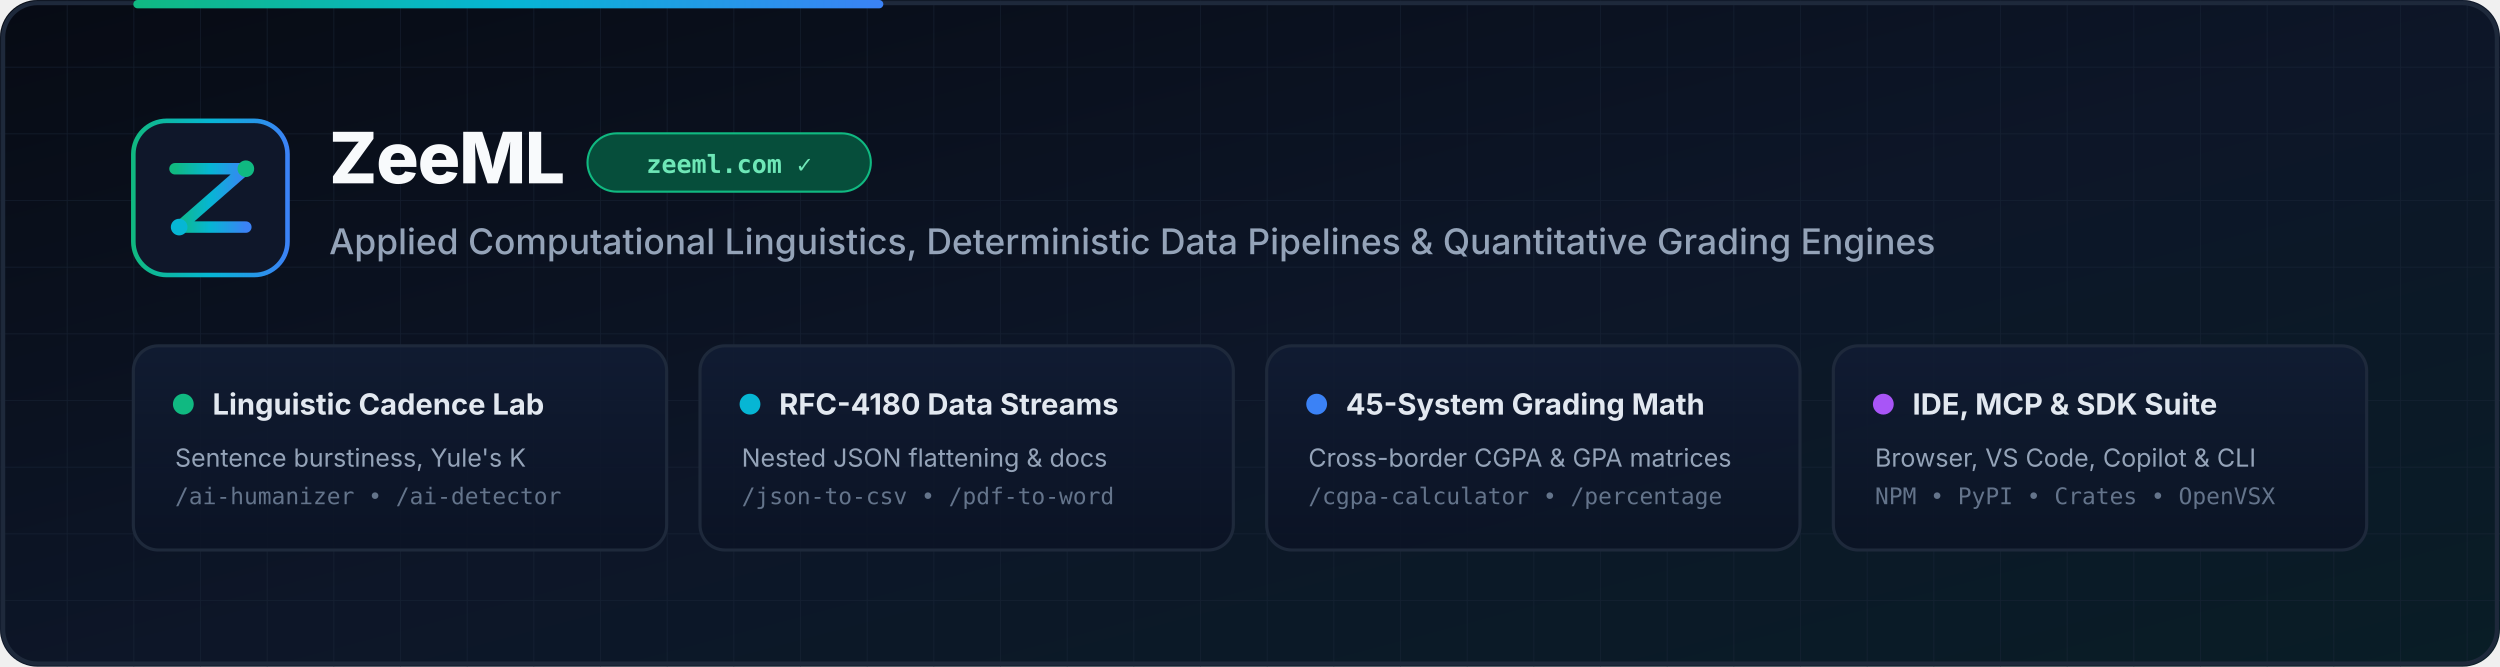
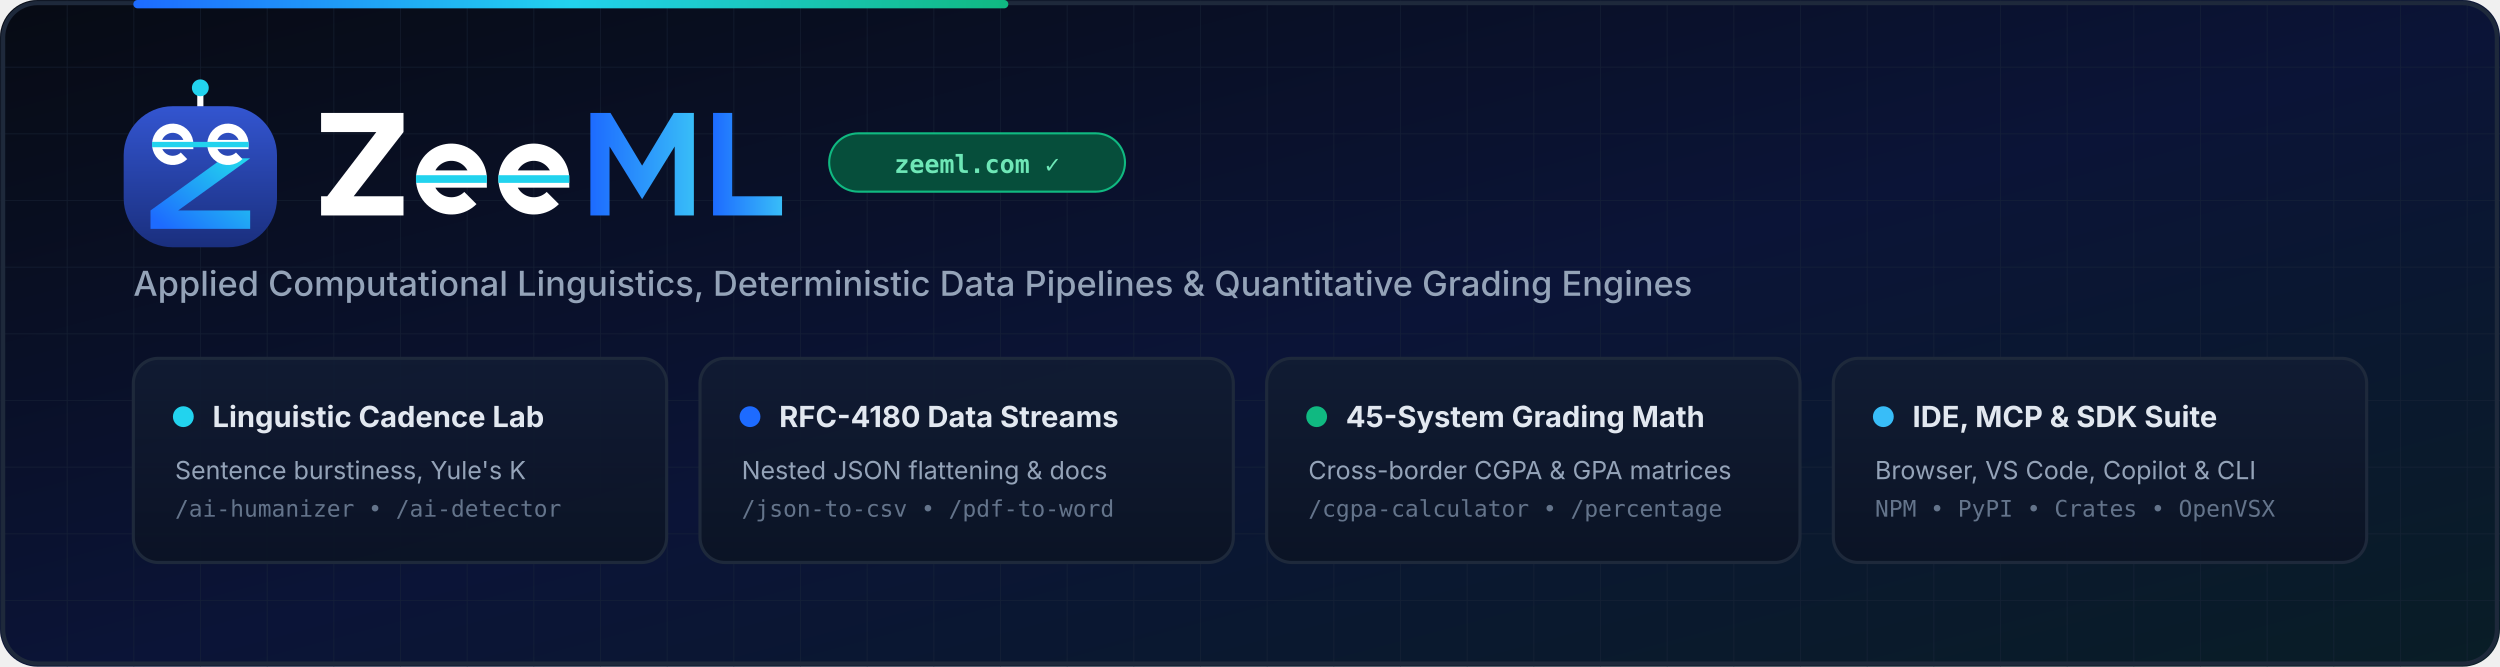
<svg xmlns="http://www.w3.org/2000/svg" viewBox="0 0 1200 320" width="100%" height="100%" role="img" aria-label="ZeeML — Applied Linguistic, Data and Quantitative Engineering">
  <defs>
    <linearGradient id="zmlBg" x1="0%" y1="0%" x2="100%" y2="100%">
      <stop offset="0%" stop-color="#070B14" />
-       <stop offset="52%" stop-color="#0D1628" />
+       <stop offset="52%" stop-color="#0B1437" />
      <stop offset="100%" stop-color="#091D26" />
    </linearGradient>
    <linearGradient id="zmlAccent" x1="0%" y1="0%" x2="100%" y2="0%">
-       <stop offset="0%" stop-color="#10B981" />
-       <stop offset="50%" stop-color="#06B6D4" />
-       <stop offset="100%" stop-color="#3B82F6" />
+       <stop offset="0%" stop-color="#1D6BFF" />
+       <stop offset="50%" stop-color="#22D3EE" />
+       <stop offset="100%" stop-color="#10B981" />
    </linearGradient>
    <linearGradient id="zmlCard" x1="0%" y1="0%" x2="0%" y2="100%">
-       <stop offset="0%" stop-color="#111C33" stop-opacity="0.9" />
-       <stop offset="100%" stop-color="#0B1324" stop-opacity="0.9" />
+       <stop offset="0%" stop-color="#111C33" stop-opacity="0.92" />
+       <stop offset="100%" stop-color="#0B1324" stop-opacity="0.92" />
+     </linearGradient>
+     <linearGradient id="hdf" x1="0" y1="0" x2="0" y2="1">
+       <stop offset="0" stop-color="#3355D0" />
+       <stop offset="1" stop-color="#1A2F7E" />
+     </linearGradient>
+     <linearGradient id="zgf" gradientUnits="userSpaceOnUse" x1="160" y1="104" x2="80" y2="204">
+       <stop offset="0" stop-color="#22D3EE" />
+       <stop offset="1" stop-color="#1D6BFF" />
+     </linearGradient>
+     <linearGradient id="mlf" x1="0" y1="0" x2="1" y2="0">
+       <stop offset="0" stop-color="#1D6BFF" />
+       <stop offset="1" stop-color="#38BDF8" />
    </linearGradient>
    <pattern id="zmlGrid" width="32" height="32" patternUnits="userSpaceOnUse">
      <path d="M 32 0 L 0 0 0 32" fill="none" stroke="#1E293B" stroke-width="0.75" stroke-opacity="0.55" />
    </pattern>
  </defs>
  <rect width="1200" height="320" rx="18" fill="url(#zmlBg)" />
  <rect width="1200" height="320" rx="18" fill="url(#zmlGrid)" />
  <rect x="1.5" y="1.5" width="1197" height="317" rx="16.5" fill="none" stroke="#1E293B" stroke-width="2" />
-   <rect x="64" y="0" width="360" height="4" rx="2" fill="url(#zmlAccent)" />
-   <g transform="translate(64, 58)">
-     <rect width="74" height="74" rx="16" fill="#0F172A" stroke="url(#zmlAccent)" stroke-width="2.2" />
-     <path d="M 20 23 H 54 L 22 51 H 54" fill="none" stroke="url(#zmlAccent)" stroke-width="5.5" stroke-linecap="round" stroke-linejoin="round" />
-     <circle cx="54" cy="23" r="4" fill="#10B981" />
-     <circle cx="22" cy="51" r="4" fill="#06B6D4" />
+   <rect x="64" y="0" width="420" height="4" rx="2" fill="url(#zmlAccent)" />
+   <g transform="translate(52, 22) scale(0.46)">
+     <g transform="translate(0,31) scale(0.8)">
+       <line x1="120" y1="40" x2="120" y2="22" stroke="#FFFFFF" stroke-width="8" stroke-linecap="round" />
+       <circle cx="120" cy="16" r="11" fill="#22D3EE" />
+       <rect x="20" y="40" width="200" height="184" rx="64" fill="url(#hdf)" />
+       <polygon points="149,108 185,108 91,176 185,176 185,200 55,200 55,176" fill="url(#zgf)" />
+       <path d="M63 90 H105 A21 21 0 1 0 98.7 104.7" fill="none" stroke="#fff" stroke-width="12" />
+       <path d="M135 90 H177 A21 21 0 1 0 170.7 104.7" fill="none" stroke="#fff" stroke-width="12" />
+       <line x1="57" y1="90" x2="183" y2="90" stroke="#22D3EE" stroke-width="7" />
+     </g>
+     <g transform="translate(182,0)">
+       <polygon points="40,70 126,70 126,90 74,157 126,157 126,177 40,177 40,157 46.4,157 97.6,90 40,90" fill="#FFFFFF" />
+       <path d="M148 139 H204 A28 28 0 1 0 195.8 158.8" fill="none" stroke="#FFFFFF" stroke-width="18" />
+       <line x1="139" y1="139" x2="213" y2="139" stroke="#22D3EE" stroke-width="8" />
+       <path d="M234 139 H290 A28 28 0 1 0 281.8 158.8" fill="none" stroke="#FFFFFF" stroke-width="18" />
+       <line x1="225" y1="139" x2="299" y2="139" stroke="#22D3EE" stroke-width="8" />
+       <polygon points="321,177 321,70 342,70 375,125 408,70 429,70 429,177 409,177 409,105 375,160 341,105 341,177" fill="url(#mlf)" />
+       <polygon points="449,70 469,70 469,157 521,157 521,177 449,177" fill="url(#mlf)" />
+     </g>
  </g>
-   <text x="158" y="88" fill="#F8FAFC" font-family="Inter, -apple-system, BlinkMacSystemFont, 'Segoe UI', Roboto, sans-serif" font-size="34" font-weight="800" letter-spacing="-0.5">
-     ZeeML
-   </text>
-   <rect x="282" y="64" width="136" height="28" rx="14" fill="#064E3B" stroke="#10B981" stroke-width="1" />
-   <text x="350" y="83" text-anchor="middle" fill="#6EE7B7" font-family="ui-monospace, SFMono-Regular, Menlo, Monaco, Consolas, monospace" font-size="12" font-weight="700">
+   <rect x="398" y="64" width="142" height="28" rx="14" fill="#064E3B" stroke="#10B981" stroke-width="1" />
+   <text x="469" y="83" text-anchor="middle" fill="#6EE7B7" font-family="ui-monospace, SFMono-Regular, Menlo, Monaco, Consolas, monospace" font-size="12" font-weight="700">
    zeeml.com ✓
  </text>
-   <text x="158" y="122" fill="#94A3B8" font-family="Inter, -apple-system, BlinkMacSystemFont, 'Segoe UI', Roboto, sans-serif" font-size="17" font-weight="500">
+   <text x="64" y="142" fill="#94A3B8" font-family="Inter, -apple-system, BlinkMacSystemFont, 'Segoe UI', Roboto, sans-serif" font-size="16.5" font-weight="500">
    Applied Computational Linguistics, Deterministic Data Pipelines &amp; Quantitative Grading Engines
  </text>
-   <g transform="translate(64, 166)">
+   <g transform="translate(64, 172)">
    <rect x="0" y="0" width="256" height="98" rx="12" fill="url(#zmlCard)" stroke="#1E293B" stroke-width="1.5" />
-     <circle cx="24" cy="28" r="5" fill="#10B981" />
+     <circle cx="24" cy="28" r="5" fill="#22D3EE" />
    <text x="38" y="33" fill="#E2E8F0" font-family="Inter, -apple-system, sans-serif" font-size="14" font-weight="700">Linguistic Cadence Lab</text>
    <text x="20" y="58" fill="#94A3B8" font-family="Inter, -apple-system, sans-serif" font-size="12">Sentence burstiness, Yule's K</text>
    <text x="20" y="76" fill="#64748B" font-family="ui-monospace, monospace" font-size="11">/ai-humanizer • /ai-detector</text>
    <rect x="272" y="0" width="256" height="98" rx="12" fill="url(#zmlCard)" stroke="#1E293B" stroke-width="1.5" />
-     <circle cx="296" cy="28" r="5" fill="#06B6D4" />
+     <circle cx="296" cy="28" r="5" fill="#1D6BFF" />
    <text x="310" y="33" fill="#E2E8F0" font-family="Inter, -apple-system, sans-serif" font-size="14" font-weight="700">RFC-4180 Data Streams</text>
    <text x="292" y="58" fill="#94A3B8" font-family="Inter, -apple-system, sans-serif" font-size="12">Nested JSON flattening &amp; docs</text>
    <text x="292" y="76" fill="#64748B" font-family="ui-monospace, monospace" font-size="11">/json-to-csv • /pdf-to-word</text>
    <rect x="544" y="0" width="256" height="98" rx="12" fill="url(#zmlCard)" stroke="#1E293B" stroke-width="1.5" />
-     <circle cx="568" cy="28" r="5" fill="#3B82F6" />
+     <circle cx="568" cy="28" r="5" fill="#10B981" />
    <text x="582" y="33" fill="#E2E8F0" font-family="Inter, -apple-system, sans-serif" font-size="14" font-weight="700">45-System Grading Math</text>
    <text x="564" y="58" fill="#94A3B8" font-family="Inter, -apple-system, sans-serif" font-size="12">Cross-border CGPA &amp; GPA matrices</text>
    <text x="564" y="76" fill="#64748B" font-family="ui-monospace, monospace" font-size="11">/cgpa-calculator • /percentage</text>
    <rect x="816" y="0" width="256" height="98" rx="12" fill="url(#zmlCard)" stroke="#1E293B" stroke-width="1.5" />
-     <circle cx="840" cy="28" r="5" fill="#A855F7" />
+     <circle cx="840" cy="28" r="5" fill="#38BDF8" />
    <text x="854" y="33" fill="#E2E8F0" font-family="Inter, -apple-system, sans-serif" font-size="14" font-weight="700">IDE, MCP &amp; SDK Suite</text>
    <text x="836" y="58" fill="#94A3B8" font-family="Inter, -apple-system, sans-serif" font-size="12">Browser, VS Code, Copilot &amp; CLI</text>
    <text x="836" y="76" fill="#64748B" font-family="ui-monospace, monospace" font-size="11">NPM • PyPI • Crates • OpenVSX</text>
  </g>
</svg>
